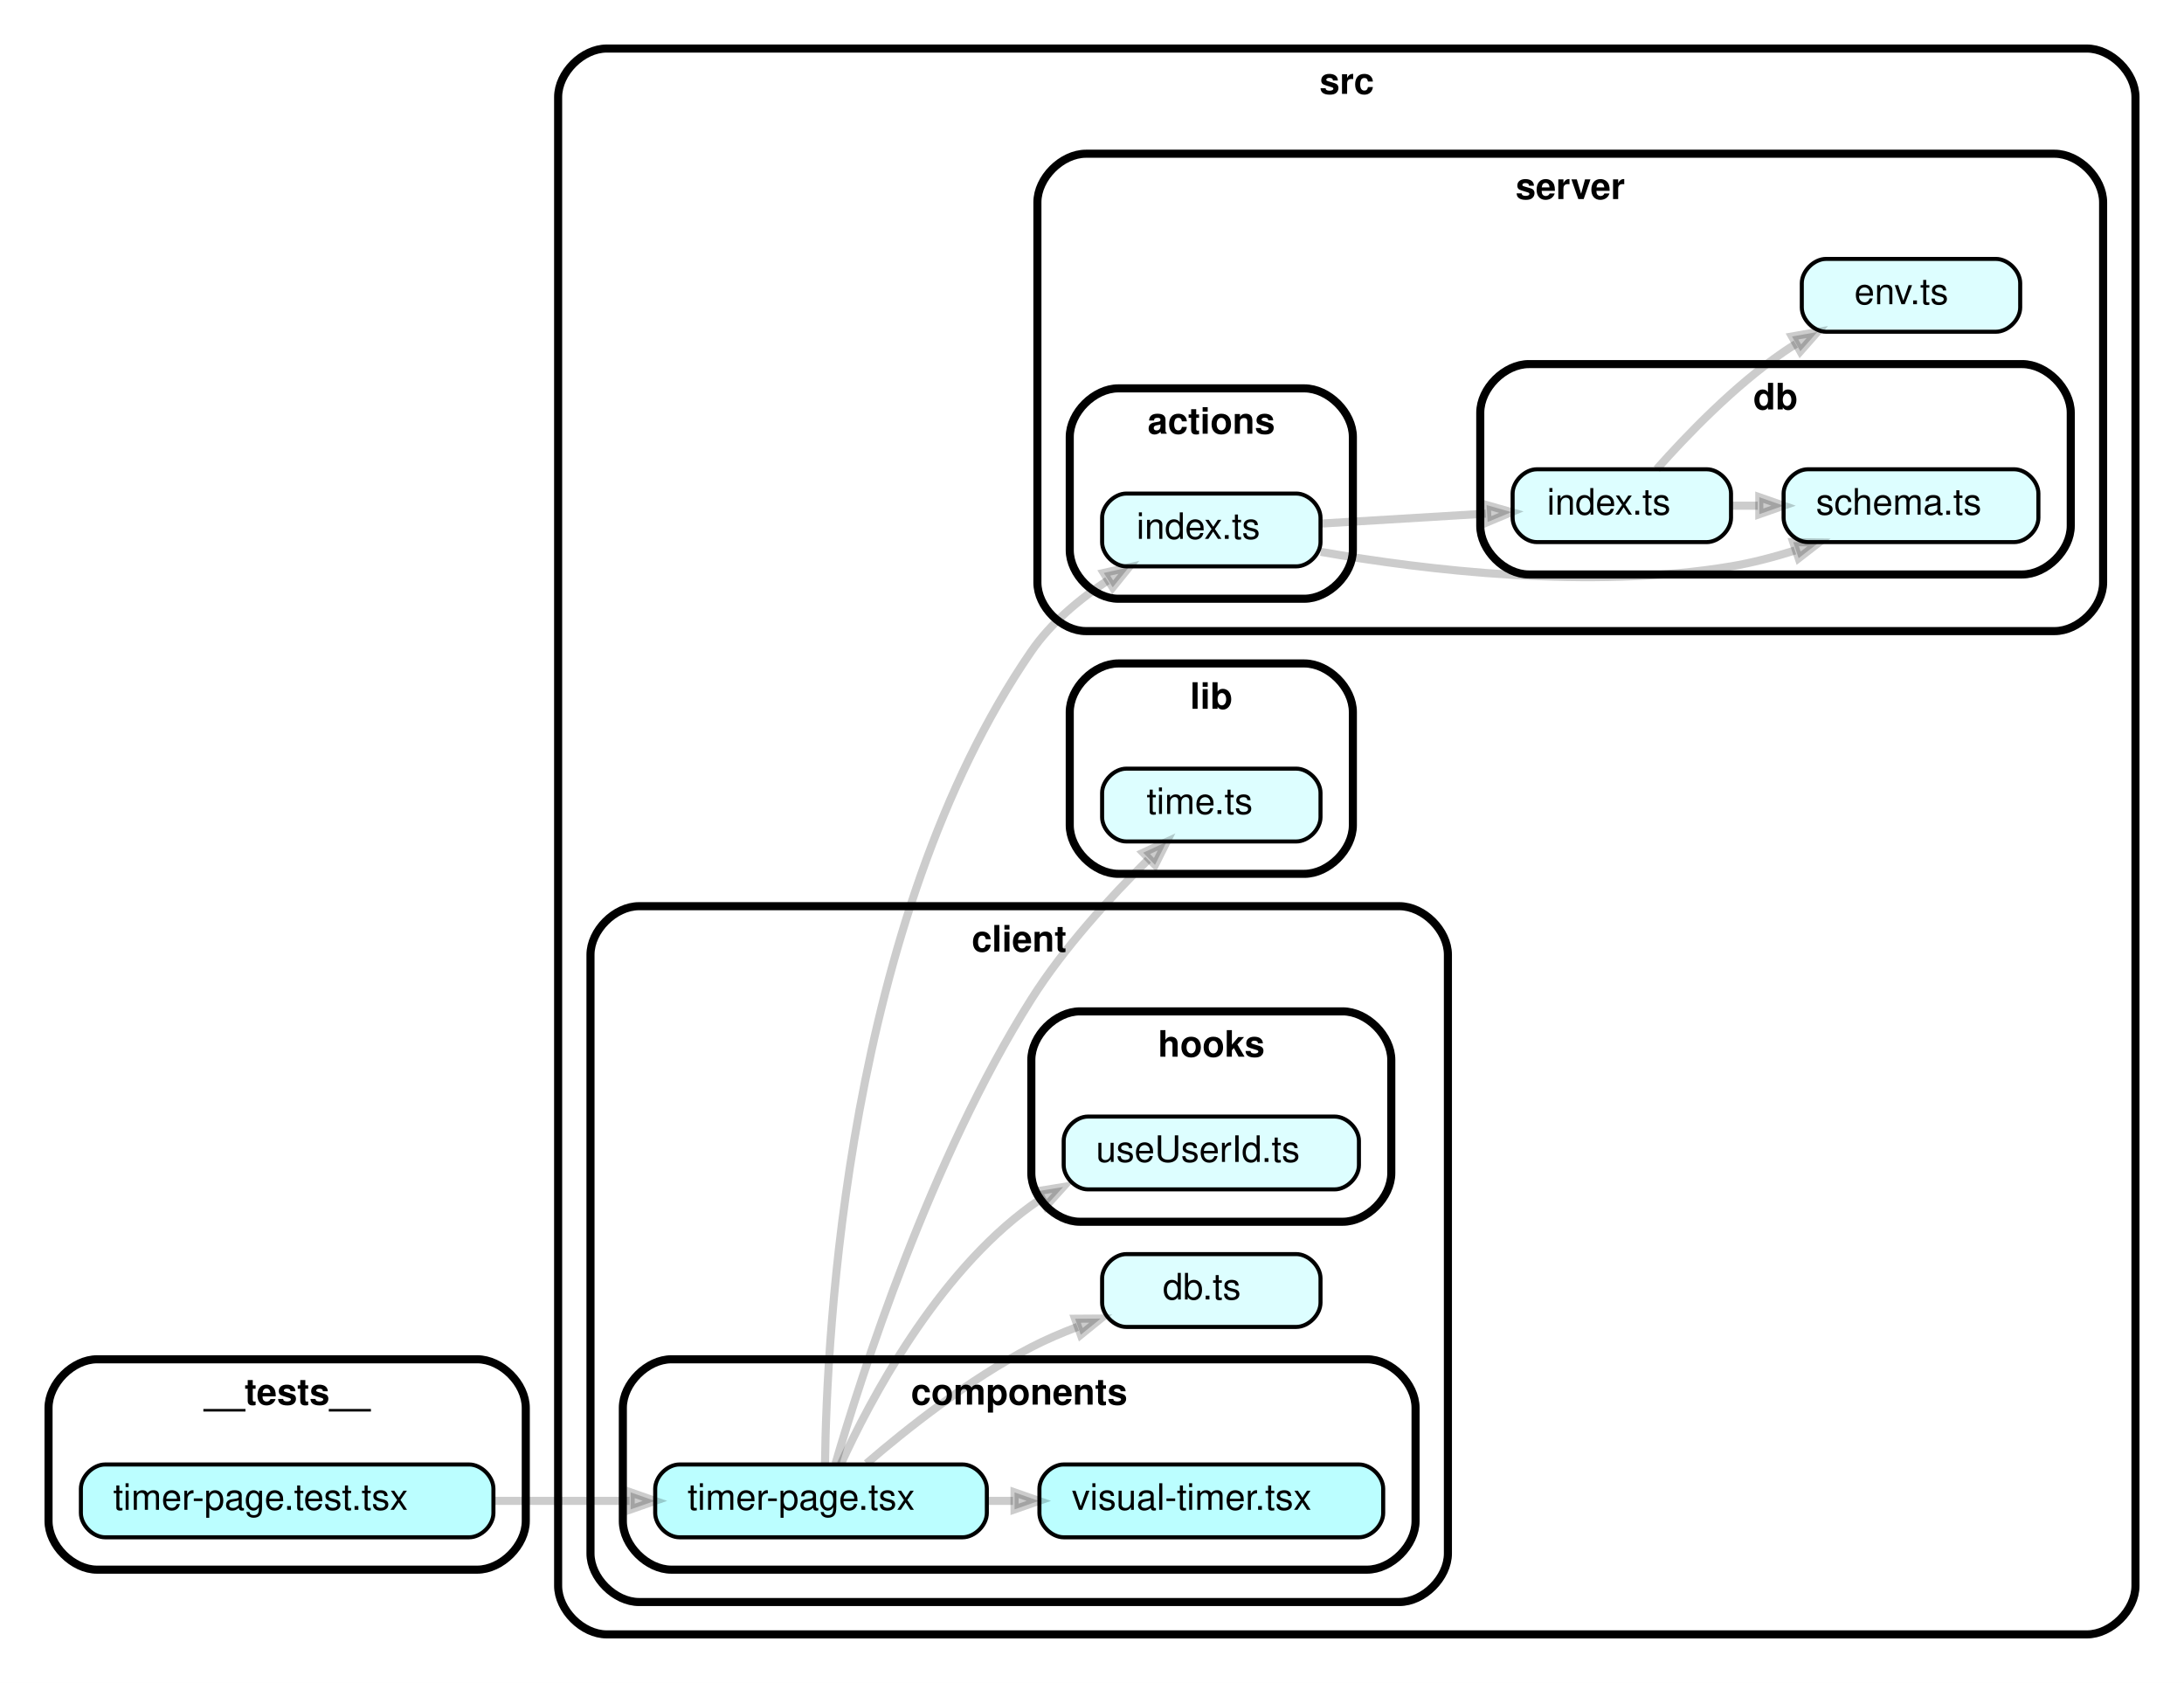
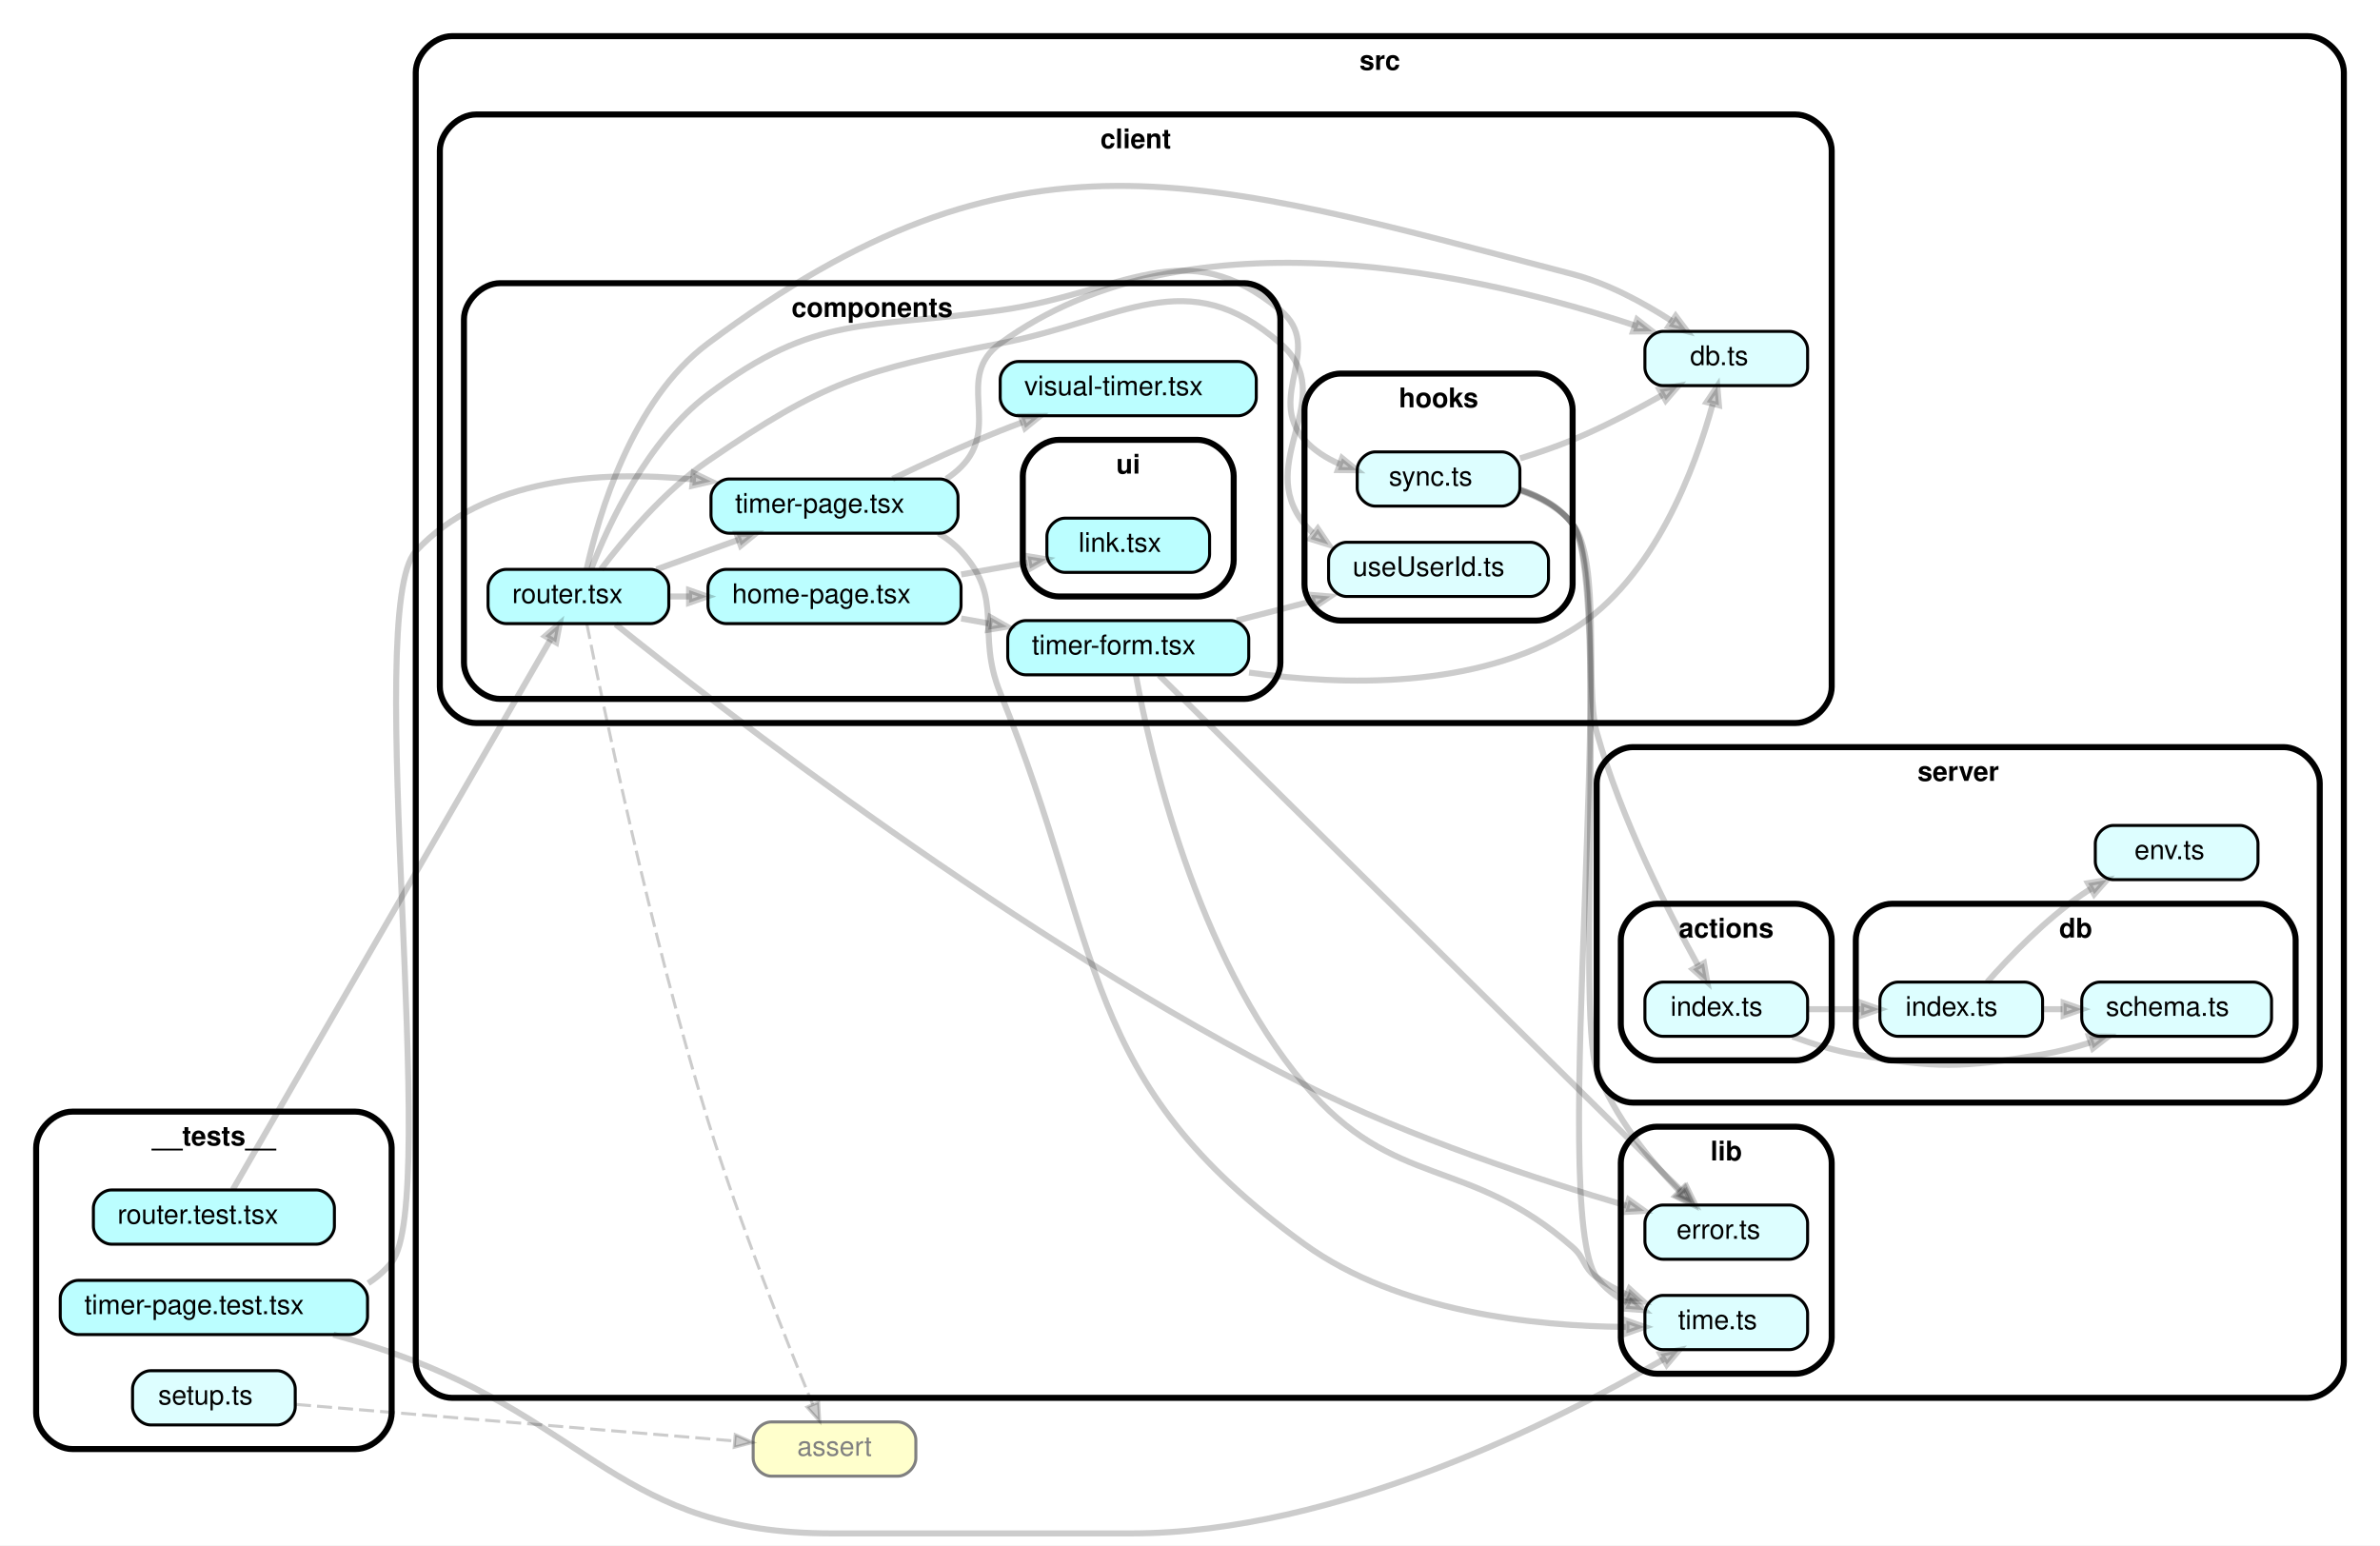
- <svg xmlns="http://www.w3.org/2000/svg" xmlns:xlink="http://www.w3.org/1999/xlink" width="540pt" height="416pt" viewBox="0.00 0.00 540.00 416.00">
-   <g id="graph0" class="graph" transform="scale(1 1) rotate(0) translate(4 412)">
-     <polygon fill="white" stroke="transparent" points="-4,4 -4,-412 536,-412 536,4 -4,4" />
+ <svg xmlns="http://www.w3.org/2000/svg" xmlns:xlink="http://www.w3.org/1999/xlink" width="790pt" height="513pt" viewBox="0.00 0.00 790.00 513.00">
+   <g id="graph0" class="graph" transform="scale(1 1) rotate(0) translate(4 509)">
+     <polygon fill="white" stroke="transparent" points="-4,4 -4,-509 786,-509 786,4 -4,4" />
    <g id="clust1" class="cluster">
-       <path fill="#ffffff" stroke="black" stroke-width="2" d="M20,-24C20,-24 114,-24 114,-24 120,-24 126,-30 126,-36 126,-36 126,-64 126,-64 126,-70 120,-76 114,-76 114,-76 20,-76 20,-76 14,-76 8,-70 8,-64 8,-64 8,-36 8,-36 8,-30 14,-24 20,-24" />
-       <text text-anchor="middle" x="67" y="-64.8" font-family="Helvetica,sans-Serif" font-weight="bold" font-size="9.00">__tests__</text>
+       <path fill="#ffffff" stroke="black" stroke-width="2" d="M20,-28C20,-28 114,-28 114,-28 120,-28 126,-34 126,-40 126,-40 126,-128 126,-128 126,-134 120,-140 114,-140 114,-140 20,-140 20,-140 14,-140 8,-134 8,-128 8,-128 8,-40 8,-40 8,-34 14,-28 20,-28" />
+       <text text-anchor="middle" x="67" y="-128.8" font-family="Helvetica,sans-Serif" font-weight="bold" font-size="9.00">__tests__</text>
    </g>
    <g id="clust2" class="cluster">
-       <path fill="#ffffff" stroke="black" stroke-width="2" d="M146,-8C146,-8 512,-8 512,-8 518,-8 524,-14 524,-20 524,-20 524,-388 524,-388 524,-394 518,-400 512,-400 512,-400 146,-400 146,-400 140,-400 134,-394 134,-388 134,-388 134,-20 134,-20 134,-14 140,-8 146,-8" />
-       <text text-anchor="middle" x="329" y="-388.8" font-family="Helvetica,sans-Serif" font-weight="bold" font-size="9.00">src</text>
+       <path fill="#ffffff" stroke="black" stroke-width="2" d="M146,-45C146,-45 762,-45 762,-45 768,-45 774,-51 774,-57 774,-57 774,-485 774,-485 774,-491 768,-497 762,-497 762,-497 146,-497 146,-497 140,-497 134,-491 134,-485 134,-485 134,-57 134,-57 134,-51 140,-45 146,-45" />
+       <text text-anchor="middle" x="454" y="-485.8" font-family="Helvetica,sans-Serif" font-weight="bold" font-size="9.00">src</text>
    </g>
    <g id="clust3" class="cluster">
-       <path fill="#ffffff" stroke="black" stroke-width="2" d="M154,-16C154,-16 342,-16 342,-16 348,-16 354,-22 354,-28 354,-28 354,-176 354,-176 354,-182 348,-188 342,-188 342,-188 154,-188 154,-188 148,-188 142,-182 142,-176 142,-176 142,-28 142,-28 142,-22 148,-16 154,-16" />
-       <text text-anchor="middle" x="248" y="-176.8" font-family="Helvetica,sans-Serif" font-weight="bold" font-size="9.00">client</text>
+       <path fill="#ffffff" stroke="black" stroke-width="2" d="M154,-269C154,-269 592,-269 592,-269 598,-269 604,-275 604,-281 604,-281 604,-459 604,-459 604,-465 598,-471 592,-471 592,-471 154,-471 154,-471 148,-471 142,-465 142,-459 142,-459 142,-281 142,-281 142,-275 148,-269 154,-269" />
+       <text text-anchor="middle" x="373" y="-459.8" font-family="Helvetica,sans-Serif" font-weight="bold" font-size="9.00">client</text>
    </g>
    <g id="clust4" class="cluster">
-       <path fill="#ffffff" stroke="black" stroke-width="2" d="M162,-24C162,-24 334,-24 334,-24 340,-24 346,-30 346,-36 346,-36 346,-64 346,-64 346,-70 340,-76 334,-76 334,-76 162,-76 162,-76 156,-76 150,-70 150,-64 150,-64 150,-36 150,-36 150,-30 156,-24 162,-24" />
-       <text text-anchor="middle" x="248" y="-64.8" font-family="Helvetica,sans-Serif" font-weight="bold" font-size="9.00">components</text>
+       <path fill="#ffffff" stroke="black" stroke-width="2" d="M162,-277C162,-277 409,-277 409,-277 415,-277 421,-283 421,-289 421,-289 421,-403 421,-403 421,-409 415,-415 409,-415 409,-415 162,-415 162,-415 156,-415 150,-409 150,-403 150,-403 150,-289 150,-289 150,-283 156,-277 162,-277" />
+       <text text-anchor="middle" x="285.5" y="-403.8" font-family="Helvetica,sans-Serif" font-weight="bold" font-size="9.00">components</text>
    </g>
    <g id="clust5" class="cluster">
-       <path fill="#ffffff" stroke="black" stroke-width="2" d="M263,-110C263,-110 328,-110 328,-110 334,-110 340,-116 340,-122 340,-122 340,-150 340,-150 340,-156 334,-162 328,-162 328,-162 263,-162 263,-162 257,-162 251,-156 251,-150 251,-150 251,-122 251,-122 251,-116 257,-110 263,-110" />
-       <text text-anchor="middle" x="295.5" y="-150.8" font-family="Helvetica,sans-Serif" font-weight="bold" font-size="9.00">hooks</text>
+       <path fill="#ffffff" stroke="black" stroke-width="2" d="M347.5,-311C347.5,-311 393.5,-311 393.5,-311 399.5,-311 405.5,-317 405.5,-323 405.5,-323 405.5,-351 405.5,-351 405.5,-357 399.5,-363 393.5,-363 393.5,-363 347.5,-363 347.5,-363 341.5,-363 335.5,-357 335.5,-351 335.5,-351 335.5,-323 335.5,-323 335.5,-317 341.5,-311 347.5,-311" />
+       <text text-anchor="middle" x="370.5" y="-351.8" font-family="Helvetica,sans-Serif" font-weight="bold" font-size="9.00">ui</text>
    </g>
    <g id="clust6" class="cluster">
-       <path fill="#ffffff" stroke="black" stroke-width="2" d="M272.5,-196C272.5,-196 318.5,-196 318.5,-196 324.5,-196 330.5,-202 330.5,-208 330.5,-208 330.5,-236 330.5,-236 330.5,-242 324.5,-248 318.5,-248 318.5,-248 272.5,-248 272.5,-248 266.5,-248 260.5,-242 260.5,-236 260.5,-236 260.5,-208 260.5,-208 260.5,-202 266.5,-196 272.5,-196" />
-       <text text-anchor="middle" x="295.5" y="-236.8" font-family="Helvetica,sans-Serif" font-weight="bold" font-size="9.00">lib</text>
+       <path fill="#ffffff" stroke="black" stroke-width="2" d="M441,-303C441,-303 506,-303 506,-303 512,-303 518,-309 518,-315 518,-315 518,-373 518,-373 518,-379 512,-385 506,-385 506,-385 441,-385 441,-385 435,-385 429,-379 429,-373 429,-373 429,-315 429,-315 429,-309 435,-303 441,-303" />
+       <text text-anchor="middle" x="473.5" y="-373.8" font-family="Helvetica,sans-Serif" font-weight="bold" font-size="9.00">hooks</text>
    </g>
    <g id="clust7" class="cluster">
-       <path fill="#ffffff" stroke="black" stroke-width="2" d="M264.5,-256C264.5,-256 504,-256 504,-256 510,-256 516,-262 516,-268 516,-268 516,-362 516,-362 516,-368 510,-374 504,-374 504,-374 264.5,-374 264.5,-374 258.5,-374 252.5,-368 252.5,-362 252.5,-362 252.5,-268 252.5,-268 252.5,-262 258.5,-256 264.5,-256" />
-       <text text-anchor="middle" x="384.25" y="-362.8" font-family="Helvetica,sans-Serif" font-weight="bold" font-size="9.00">server</text>
+       <path fill="#ffffff" stroke="black" stroke-width="2" d="M546,-53C546,-53 592,-53 592,-53 598,-53 604,-59 604,-65 604,-65 604,-123 604,-123 604,-129 598,-135 592,-135 592,-135 546,-135 546,-135 540,-135 534,-129 534,-123 534,-123 534,-65 534,-65 534,-59 540,-53 546,-53" />
+       <text text-anchor="middle" x="569" y="-123.8" font-family="Helvetica,sans-Serif" font-weight="bold" font-size="9.00">lib</text>
    </g>
    <g id="clust8" class="cluster">
-       <path fill="#ffffff" stroke="black" stroke-width="2" d="M272.5,-264C272.5,-264 318.5,-264 318.5,-264 324.5,-264 330.5,-270 330.5,-276 330.5,-276 330.5,-304 330.5,-304 330.5,-310 324.5,-316 318.5,-316 318.5,-316 272.5,-316 272.5,-316 266.5,-316 260.5,-310 260.5,-304 260.5,-304 260.5,-276 260.5,-276 260.5,-270 266.5,-264 272.5,-264" />
-       <text text-anchor="middle" x="295.5" y="-304.8" font-family="Helvetica,sans-Serif" font-weight="bold" font-size="9.00">actions</text>
+       <path fill="#ffffff" stroke="black" stroke-width="2" d="M538,-143C538,-143 754,-143 754,-143 760,-143 766,-149 766,-155 766,-155 766,-249 766,-249 766,-255 760,-261 754,-261 754,-261 538,-261 538,-261 532,-261 526,-255 526,-249 526,-249 526,-155 526,-155 526,-149 532,-143 538,-143" />
+       <text text-anchor="middle" x="646" y="-249.8" font-family="Helvetica,sans-Serif" font-weight="bold" font-size="9.00">server</text>
    </g>
    <g id="clust9" class="cluster">
-       <path fill="#ffffff" stroke="black" stroke-width="2" d="M374,-270C374,-270 496,-270 496,-270 502,-270 508,-276 508,-282 508,-282 508,-310 508,-310 508,-316 502,-322 496,-322 496,-322 374,-322 374,-322 368,-322 362,-316 362,-310 362,-310 362,-282 362,-282 362,-276 368,-270 374,-270" />
-       <text text-anchor="middle" x="435" y="-310.8" font-family="Helvetica,sans-Serif" font-weight="bold" font-size="9.00">db</text>
+       <path fill="#ffffff" stroke="black" stroke-width="2" d="M546,-157C546,-157 592,-157 592,-157 598,-157 604,-163 604,-169 604,-169 604,-197 604,-197 604,-203 598,-209 592,-209 592,-209 546,-209 546,-209 540,-209 534,-203 534,-197 534,-197 534,-169 534,-169 534,-163 540,-157 546,-157" />
+       <text text-anchor="middle" x="569" y="-197.8" font-family="Helvetica,sans-Serif" font-weight="bold" font-size="9.00">actions</text>
+     </g>
+     <g id="clust10" class="cluster">
+       <path fill="#ffffff" stroke="black" stroke-width="2" d="M624,-157C624,-157 746,-157 746,-157 752,-157 758,-163 758,-169 758,-169 758,-197 758,-197 758,-203 752,-209 746,-209 746,-209 624,-209 624,-209 618,-209 612,-203 612,-197 612,-197 612,-169 612,-169 612,-163 618,-157 624,-157" />
+       <text text-anchor="middle" x="685" y="-197.8" font-family="Helvetica,sans-Serif" font-weight="bold" font-size="9.00">db</text>
    </g>
    <g id="node1" class="node">
      <g id="a_node1">
-         <a xlink:href="__tests__/timer-page.test.tsx" xlink:title="timer-page.test.tsx">
-           <path fill="#bbfeff" stroke="black" d="M112,-50C112,-50 22,-50 22,-50 19,-50 16,-47 16,-44 16,-44 16,-38 16,-38 16,-35 19,-32 22,-32 22,-32 112,-32 112,-32 115,-32 118,-35 118,-38 118,-38 118,-44 118,-44 118,-47 115,-50 112,-50" />
-           <text text-anchor="start" x="24" y="-38.8" font-family="Helvetica,sans-Serif" font-size="9.00">timer-page.test.tsx</text>
+         <a xlink:href="__tests__/router.test.tsx" xlink:title="router.test.tsx">
+           <path fill="#bbfeff" stroke="black" d="M101,-114C101,-114 33,-114 33,-114 30,-114 27,-111 27,-108 27,-108 27,-102 27,-102 27,-99 30,-96 33,-96 33,-96 101,-96 101,-96 104,-96 107,-99 107,-102 107,-102 107,-108 107,-108 107,-111 104,-114 101,-114" />
+           <text text-anchor="start" x="35" y="-102.8" font-family="Helvetica,sans-Serif" font-size="9.00">router.test.tsx</text>
        </a>
      </g>
    </g>
    <g id="node2" class="node">
      <g id="a_node2">
+         <a xlink:href="src/client/components/router.tsx" xlink:title="router.tsx">
+           <path fill="#bbfeff" stroke="black" d="M212,-320C212,-320 164,-320 164,-320 161,-320 158,-317 158,-314 158,-314 158,-308 158,-308 158,-305 161,-302 164,-302 164,-302 212,-302 212,-302 215,-302 218,-305 218,-308 218,-308 218,-314 218,-314 218,-317 215,-320 212,-320" />
+           <text text-anchor="start" x="166" y="-308.8" font-family="Helvetica,sans-Serif" font-size="9.00">router.tsx</text>
+         </a>
+       </g>
+     </g>
+     <g id="edge1" class="edge">
+       <path fill="none" stroke="#000000" stroke-width="2" stroke-opacity="0.2" d="M73.27,-114.12C92.04,-146.62 155.81,-257.01 178.72,-296.67" />
+       <polygon fill="#000000" fill-opacity="0.2" stroke="#000000" stroke-width="2" stroke-opacity="0.2" points="176.97,-297.84 181.79,-301.99 180.61,-295.74 176.97,-297.84" />
+     </g>
+     <g id="node4" class="node">
+       <g id="a_node4">
+         <a xlink:href="https://nodejs.org/api/assert.html" xlink:title="assert">
+           <path fill="#ffffcc" stroke="grey" d="M294,-37C294,-37 252,-37 252,-37 249,-37 246,-34 246,-31 246,-31 246,-25 246,-25 246,-22 249,-19 252,-19 252,-19 294,-19 294,-19 297,-19 300,-22 300,-25 300,-25 300,-31 300,-31 300,-34 297,-37 294,-37" />
+           <text text-anchor="middle" x="273" y="-25.8" font-family="Helvetica,sans-Serif" font-size="9.00" fill="grey">assert</text>
+         </a>
+       </g>
+     </g>
+     <g id="edge13" class="edge">
+       <path fill="none" stroke="#000000" stroke-dasharray="5,2" stroke-opacity="0.2" d="M190.8,-301.84C196,-275.77 211.91,-199.08 231,-137 241.55,-102.7 257.18,-63.57 265.77,-42.79" />
+       <polygon fill="#000000" fill-opacity="0.2" stroke="#000000" stroke-opacity="0.2" points="267.73,-43.54 268.1,-37.2 263.86,-41.93 267.73,-43.54" />
+     </g>
+     <g id="node6" class="node">
+       <g id="a_node6">
        <a xlink:href="src/client/components/timer-page.tsx" xlink:title="timer-page.tsx">
-           <path fill="#bbfeff" stroke="black" d="M234,-50C234,-50 164,-50 164,-50 161,-50 158,-47 158,-44 158,-44 158,-38 158,-38 158,-35 161,-32 164,-32 164,-32 234,-32 234,-32 237,-32 240,-35 240,-38 240,-38 240,-44 240,-44 240,-47 237,-50 234,-50" />
-           <text text-anchor="start" x="166" y="-38.8" font-family="Helvetica,sans-Serif" font-size="9.00">timer-page.tsx</text>
-         </a>
-       </g>
-     </g>
-     <g id="edge1" class="edge">
-       <path fill="none" stroke="#000000" stroke-width="2" stroke-opacity="0.2" d="M118.26,-41C129.25,-41 140.83,-41 151.66,-41" />
-       <polygon fill="#000000" fill-opacity="0.2" stroke="#000000" stroke-width="2" stroke-opacity="0.2" points="151.94,-43.1 157.94,-41 151.94,-38.9 151.94,-43.1" />
+           <path fill="#bbfeff" stroke="black" d="M308,-350C308,-350 238,-350 238,-350 235,-350 232,-347 232,-344 232,-344 232,-338 232,-338 232,-335 235,-332 238,-332 238,-332 308,-332 308,-332 311,-332 314,-335 314,-338 314,-338 314,-344 314,-344 314,-347 311,-350 308,-350" />
+           <text text-anchor="start" x="240" y="-338.8" font-family="Helvetica,sans-Serif" font-size="9.00">timer-page.tsx</text>
+         </a>
+       </g>
+     </g>
+     <g id="edge10" class="edge">
+       <path fill="none" stroke="#000000" stroke-width="2" stroke-opacity="0.2" d="M213.9,-320C222.44,-323.09 232.1,-326.58 241.06,-329.82" />
+       <polygon fill="#000000" fill-opacity="0.2" stroke="#000000" stroke-width="2" stroke-opacity="0.2" points="240.47,-331.84 246.83,-331.9 241.9,-327.89 240.47,-331.84" />
+     </g>
+     <g id="node8" class="node">
+       <g id="a_node8">
+         <a xlink:href="src/client/components/home-page.tsx" xlink:title="home-page.tsx">
+           <path fill="#bbfeff" stroke="black" d="M309,-320C309,-320 237,-320 237,-320 234,-320 231,-317 231,-314 231,-314 231,-308 231,-308 231,-305 234,-302 237,-302 237,-302 309,-302 309,-302 312,-302 315,-305 315,-308 315,-308 315,-314 315,-314 315,-317 312,-320 309,-320" />
+           <text text-anchor="start" x="239" y="-308.8" font-family="Helvetica,sans-Serif" font-size="9.00">home-page.tsx</text>
+         </a>
+       </g>
+     </g>
+     <g id="edge9" class="edge">
+       <path fill="none" stroke="#000000" stroke-width="2" stroke-opacity="0.2" d="M218.03,-311C220.21,-311 222.45,-311 224.71,-311" />
+       <polygon fill="#000000" fill-opacity="0.2" stroke="#000000" stroke-width="2" stroke-opacity="0.2" points="224.73,-313.1 230.73,-311 224.73,-308.9 224.73,-313.1" />
+     </g>
+     <g id="node11" class="node">
+       <g id="a_node11">
+         <a xlink:href="src/client/hooks/sync.ts" xlink:title="sync.ts">
+           <path fill="#ddfeff" stroke="black" d="M494.5,-359C494.5,-359 452.5,-359 452.5,-359 449.5,-359 446.5,-356 446.5,-353 446.5,-353 446.5,-347 446.5,-347 446.5,-344 449.5,-341 452.5,-341 452.5,-341 494.5,-341 494.5,-341 497.5,-341 500.5,-344 500.5,-347 500.5,-347 500.5,-353 500.5,-353 500.5,-356 497.5,-359 494.5,-359" />
+           <text text-anchor="start" x="457" y="-347.8" font-family="Helvetica,sans-Serif" font-size="9.00">sync.ts</text>
+         </a>
+       </g>
+     </g>
+     <g id="edge7" class="edge">
+       <path fill="none" stroke="#000000" stroke-width="2" stroke-opacity="0.2" d="M192.31,-320.31C197.96,-334.83 210.83,-362.79 231,-378 266.83,-405.01 283.57,-399.72 328,-406 368.93,-411.79 389.21,-432.42 421,-406 435.95,-393.58 416.01,-377.46 429,-363 432.19,-359.46 436.29,-356.86 440.71,-354.96" />
+       <polygon fill="#000000" fill-opacity="0.2" stroke="#000000" stroke-width="2" stroke-opacity="0.2" points="441.48,-356.92 446.42,-352.91 440.07,-352.96 441.48,-356.92" />
+     </g>
+     <g id="node12" class="node">
+       <g id="a_node12">
+         <a xlink:href="src/client/hooks/useUserId.ts" xlink:title="useUserId.ts">
+           <path fill="#ddfeff" stroke="black" d="M504,-329C504,-329 443,-329 443,-329 440,-329 437,-326 437,-323 437,-323 437,-317 437,-317 437,-314 440,-311 443,-311 443,-311 504,-311 504,-311 507,-311 510,-314 510,-317 510,-317 510,-323 510,-323 510,-326 507,-329 504,-329" />
+           <text text-anchor="start" x="445" y="-317.8" font-family="Helvetica,sans-Serif" font-size="9.00">useUserId.ts</text>
+         </a>
+       </g>
+     </g>
+     <g id="edge8" class="edge">
+       <path fill="none" stroke="#000000" stroke-width="2" stroke-opacity="0.2" d="M195.5,-320.05C203.05,-330.02 216.37,-345.97 231,-356 269.32,-382.28 282.38,-386.17 328,-395 368.58,-402.85 389.9,-422.23 421,-395 441.24,-377.28 411.97,-355.82 429,-335 429.83,-333.98 430.74,-333.03 431.71,-332.14" />
+       <polygon fill="#000000" fill-opacity="0.2" stroke="#000000" stroke-width="2" stroke-opacity="0.2" points="433.42,-333.49 436.99,-328.23 430.92,-330.11 433.42,-333.49" />
+     </g>
+     <g id="node13" class="node">
+       <g id="a_node13">
+         <a xlink:href="src/client/db.ts" xlink:title="db.ts">
+           <path fill="#ddfeff" stroke="black" d="M590,-399C590,-399 548,-399 548,-399 545,-399 542,-396 542,-393 542,-393 542,-387 542,-387 542,-384 545,-381 548,-381 548,-381 590,-381 590,-381 593,-381 596,-384 596,-387 596,-387 596,-393 596,-393 596,-396 593,-399 590,-399" />
+           <text text-anchor="start" x="557" y="-387.8" font-family="Helvetica,sans-Serif" font-size="9.00">db.ts</text>
+         </a>
+       </g>
+     </g>
+     <g id="edge11" class="edge">
+       <path fill="none" stroke="#000000" stroke-width="2" stroke-opacity="0.2" d="M190.73,-320.07C194.59,-337.61 205.63,-376.1 231,-395 333.62,-471.45 394.18,-450.31 518,-418 529.75,-414.93 541.66,-408.43 550.91,-402.46" />
+       <polygon fill="#000000" fill-opacity="0.2" stroke="#000000" stroke-width="2" stroke-opacity="0.2" points="552.2,-404.12 556.02,-399.03 549.87,-400.63 552.2,-404.12" />
+     </g>
+     <g id="node14" class="node">
+       <g id="a_node14">
+         <a xlink:href="src/lib/error.ts" xlink:title="error.ts">
+           <path fill="#ddfeff" stroke="black" d="M590,-109C590,-109 548,-109 548,-109 545,-109 542,-106 542,-103 542,-103 542,-97 542,-97 542,-94 545,-91 548,-91 548,-91 590,-91 590,-91 593,-91 596,-94 596,-97 596,-97 596,-103 596,-103 596,-106 593,-109 590,-109" />
+           <text text-anchor="start" x="552.5" y="-97.8" font-family="Helvetica,sans-Serif" font-size="9.00">error.ts</text>
+         </a>
+       </g>
+     </g>
+     <g id="edge12" class="edge">
+       <path fill="none" stroke="#000000" stroke-width="2" stroke-opacity="0.2" d="M200.33,-301.79C233.61,-275.07 334.7,-196.46 429,-149 464.1,-131.33 507.11,-117.23 535.91,-108.77" />
+       <polygon fill="#000000" fill-opacity="0.2" stroke="#000000" stroke-width="2" stroke-opacity="0.2" points="536.65,-110.74 541.83,-107.05 535.48,-106.71 536.65,-110.74" />
    </g>
    <g id="node3" class="node">
      <g id="a_node3">
-         <a xlink:href="src/client/components/visual-timer.tsx" xlink:title="visual-timer.tsx">
-           <path fill="#bbfeff" stroke="black" d="M332,-50C332,-50 259,-50 259,-50 256,-50 253,-47 253,-44 253,-44 253,-38 253,-38 253,-35 256,-32 259,-32 259,-32 332,-32 332,-32 335,-32 338,-35 338,-38 338,-38 338,-44 338,-44 338,-47 335,-50 332,-50" />
-           <text text-anchor="start" x="261" y="-38.8" font-family="Helvetica,sans-Serif" font-size="9.00">visual-timer.tsx</text>
+         <a xlink:href="__tests__/setup.ts" xlink:title="setup.ts">
+           <path fill="#ddfeff" stroke="black" d="M88,-54C88,-54 46,-54 46,-54 43,-54 40,-51 40,-48 40,-48 40,-42 40,-42 40,-39 43,-36 46,-36 46,-36 88,-36 88,-36 91,-36 94,-39 94,-42 94,-42 94,-48 94,-48 94,-51 91,-54 88,-54" />
+           <text text-anchor="start" x="48.5" y="-42.8" font-family="Helvetica,sans-Serif" font-size="9.00">setup.ts</text>
        </a>
      </g>
    </g>
    <g id="edge2" class="edge">
-       <path fill="none" stroke="#000000" stroke-width="2" stroke-opacity="0.2" d="M240.08,-41C242.19,-41 244.32,-41 246.46,-41" />
-       <polygon fill="#000000" fill-opacity="0.2" stroke="#000000" stroke-width="2" stroke-opacity="0.2" points="246.85,-43.1 252.85,-41 246.85,-38.9 246.85,-43.1" />
-     </g>
-     <g id="node4" class="node">
-       <g id="a_node4">
-         <a xlink:href="src/client/db.ts" xlink:title="db.ts">
-           <path fill="#ddfeff" stroke="black" d="M316.5,-102C316.5,-102 274.5,-102 274.5,-102 271.5,-102 268.5,-99 268.5,-96 268.5,-96 268.5,-90 268.5,-90 268.5,-87 271.5,-84 274.5,-84 274.5,-84 316.5,-84 316.5,-84 319.5,-84 322.5,-87 322.5,-90 322.5,-90 322.5,-96 322.5,-96 322.5,-99 319.5,-102 316.5,-102" />
-           <text text-anchor="start" x="283.5" y="-90.8" font-family="Helvetica,sans-Serif" font-size="9.00">db.ts</text>
-         </a>
-       </g>
-     </g>
-     <g id="edge3" class="edge">
-       <path fill="none" stroke="#000000" stroke-width="2" stroke-opacity="0.2" d="M210.26,-50.25C220.1,-58.72 235.69,-71.11 251,-79 254.6,-80.86 258.5,-82.53 262.42,-84.02" />
-       <polygon fill="#000000" fill-opacity="0.2" stroke="#000000" stroke-width="2" stroke-opacity="0.2" points="261.82,-86.03 268.17,-86.07 263.23,-82.07 261.82,-86.03" />
+       <path fill="none" stroke="#000000" stroke-dasharray="5,2" stroke-opacity="0.2" d="M94.25,-42.81C131.43,-39.71 199.38,-34.05 239.63,-30.7" />
+       <polygon fill="#000000" fill-opacity="0.2" stroke="#000000" stroke-opacity="0.2" points="240.04,-32.77 245.85,-30.18 239.7,-28.58 240.04,-32.77" />
    </g>
    <g id="node5" class="node">
      <g id="a_node5">
-         <a xlink:href="src/client/hooks/useUserId.ts" xlink:title="useUserId.ts">
-           <path fill="#ddfeff" stroke="black" d="M326,-136C326,-136 265,-136 265,-136 262,-136 259,-133 259,-130 259,-130 259,-124 259,-124 259,-121 262,-118 265,-118 265,-118 326,-118 326,-118 329,-118 332,-121 332,-124 332,-124 332,-130 332,-130 332,-133 329,-136 326,-136" />
-           <text text-anchor="start" x="267" y="-124.8" font-family="Helvetica,sans-Serif" font-size="9.00">useUserId.ts</text>
-         </a>
-       </g>
-     </g>
-     <g id="edge4" class="edge">
-       <path fill="none" stroke="#000000" stroke-width="2" stroke-opacity="0.2" d="M203.9,-50.11C210.98,-65.59 227.44,-96.98 251,-114 251.76,-114.55 252.54,-115.07 253.34,-115.58" />
-       <polygon fill="#000000" fill-opacity="0.2" stroke="#000000" stroke-width="2" stroke-opacity="0.2" points="252.6,-117.56 258.87,-118.59 254.61,-113.88 252.6,-117.56" />
-     </g>
-     <g id="node6" class="node">
-       <g id="a_node6">
-         <a xlink:href="src/lib/time.ts" xlink:title="time.ts">
-           <path fill="#ddfeff" stroke="black" d="M316.5,-222C316.5,-222 274.5,-222 274.5,-222 271.5,-222 268.5,-219 268.5,-216 268.5,-216 268.5,-210 268.5,-210 268.5,-207 271.5,-204 274.5,-204 274.5,-204 316.5,-204 316.5,-204 319.5,-204 322.5,-207 322.5,-210 322.5,-210 322.5,-216 322.5,-216 322.5,-219 319.5,-222 316.5,-222" />
-           <text text-anchor="start" x="279.5" y="-210.8" font-family="Helvetica,sans-Serif" font-size="9.00">time.ts</text>
-         </a>
-       </g>
-     </g>
-     <g id="edge5" class="edge">
-       <path fill="none" stroke="#000000" stroke-width="2" stroke-opacity="0.2" d="M202.59,-50.23C208.83,-71.56 226.02,-125.44 251,-165 259.08,-177.79 270.68,-190.4 279.87,-199.48" />
-       <polygon fill="#000000" fill-opacity="0.2" stroke="#000000" stroke-width="2" stroke-opacity="0.2" points="278.66,-201.22 284.43,-203.89 281.58,-198.21 278.66,-201.22" />
+         <a xlink:href="__tests__/timer-page.test.tsx" xlink:title="timer-page.test.tsx">
+           <path fill="#bbfeff" stroke="black" d="M112,-84C112,-84 22,-84 22,-84 19,-84 16,-81 16,-78 16,-78 16,-72 16,-72 16,-69 19,-66 22,-66 22,-66 112,-66 112,-66 115,-66 118,-69 118,-72 118,-72 118,-78 118,-78 118,-81 115,-84 112,-84" />
+           <text text-anchor="start" x="24" y="-72.8" font-family="Helvetica,sans-Serif" font-size="9.00">timer-page.test.tsx</text>
+         </a>
+       </g>
+     </g>
+     <g id="edge3" class="edge">
+       <path fill="none" stroke="#000000" stroke-width="2" stroke-opacity="0.2" d="M118.21,-83.05C121.14,-84.95 123.79,-87.24 126,-90 142.41,-110.47 116.15,-306.77 134,-326 156.75,-350.51 195.38,-352.86 225.99,-349.87" />
+       <polygon fill="#000000" fill-opacity="0.2" stroke="#000000" stroke-width="2" stroke-opacity="0.2" points="226.26,-351.95 232,-349.2 225.8,-347.77 226.26,-351.95" />
    </g>
    <g id="node7" class="node">
      <g id="a_node7">
-         <a xlink:href="src/server/actions/index.ts" xlink:title="index.ts">
-           <path fill="#ddfeff" stroke="black" d="M316.5,-290C316.5,-290 274.5,-290 274.5,-290 271.5,-290 268.5,-287 268.5,-284 268.5,-284 268.5,-278 268.5,-278 268.5,-275 271.5,-272 274.5,-272 274.5,-272 316.5,-272 316.5,-272 319.5,-272 322.5,-275 322.5,-278 322.5,-278 322.5,-284 322.5,-284 322.5,-287 319.5,-290 316.5,-290" />
-           <text text-anchor="start" x="277" y="-278.8" font-family="Helvetica,sans-Serif" font-size="9.00">index.ts</text>
-         </a>
-       </g>
-     </g>
-     <g id="edge6" class="edge">
-       <path fill="none" stroke="#000000" stroke-width="2" stroke-opacity="0.2" d="M199.99,-50.32C200.38,-81.59 205.28,-184.55 251,-251 255.81,-257.99 262.81,-263.84 269.81,-268.47" />
-       <polygon fill="#000000" fill-opacity="0.2" stroke="#000000" stroke-width="2" stroke-opacity="0.2" points="268.91,-270.38 275.11,-271.76 271.12,-266.81 268.91,-270.38" />
-     </g>
-     <g id="node8" class="node">
-       <g id="a_node8">
-         <a xlink:href="src/server/db/schema.ts" xlink:title="schema.ts">
-           <path fill="#ddfeff" stroke="black" d="M494,-296C494,-296 443,-296 443,-296 440,-296 437,-293 437,-290 437,-290 437,-284 437,-284 437,-281 440,-278 443,-278 443,-278 494,-278 494,-278 497,-278 500,-281 500,-284 500,-284 500,-290 500,-290 500,-293 497,-296 494,-296" />
-           <text text-anchor="start" x="445" y="-284.8" font-family="Helvetica,sans-Serif" font-size="9.00">schema.ts</text>
-         </a>
-       </g>
-     </g>
-     <g id="edge7" class="edge">
-       <path fill="none" stroke="#000000" stroke-width="2" stroke-opacity="0.2" d="M322.56,-275.59C348.45,-271.05 389.2,-266.17 424,-272 429.21,-272.87 434.63,-274.3 439.81,-275.93" />
-       <polygon fill="#000000" fill-opacity="0.2" stroke="#000000" stroke-width="2" stroke-opacity="0.2" points="439.38,-278 445.74,-277.91 440.72,-274.02 439.38,-278" />
+         <a xlink:href="src/lib/time.ts" xlink:title="time.ts">
+           <path fill="#ddfeff" stroke="black" d="M590,-79C590,-79 548,-79 548,-79 545,-79 542,-76 542,-73 542,-73 542,-67 542,-67 542,-64 545,-61 548,-61 548,-61 590,-61 590,-61 593,-61 596,-64 596,-67 596,-67 596,-73 596,-73 596,-76 593,-79 590,-79" />
+           <text text-anchor="start" x="553" y="-67.8" font-family="Helvetica,sans-Serif" font-size="9.00">time.ts</text>
+         </a>
+       </g>
+     </g>
+     <g id="edge4" class="edge">
+       <path fill="none" stroke="#000000" stroke-width="2" stroke-opacity="0.2" d="M106.65,-65.97C113.16,-64.18 119.82,-62.17 126,-60 192.21,-36.8 201.85,0 272,0 272,0 272,0 371.5,0 439.56,0 513.6,-37.73 548.15,-57.79" />
+       <polygon fill="#000000" fill-opacity="0.2" stroke="#000000" stroke-width="2" stroke-opacity="0.2" points="547.12,-59.62 553.35,-60.85 549.25,-56 547.12,-59.62" />
+     </g>
+     <g id="edge20" class="edge">
+       <path fill="none" stroke="#000000" stroke-width="2" stroke-opacity="0.2" d="M307.53,-331.98C310.29,-330.32 312.84,-328.34 315,-326 329.69,-310.07 319.82,-299.07 328,-279 363.07,-192.97 353.7,-150.41 429,-96 460.21,-73.45 505.35,-68.77 535.64,-68.53" />
+       <polygon fill="#000000" fill-opacity="0.2" stroke="#000000" stroke-width="2" stroke-opacity="0.2" points="535.86,-70.63 541.87,-68.54 535.87,-66.43 535.86,-70.63" />
+     </g>
+     <g id="edge19" class="edge">
+       <path fill="none" stroke="#000000" stroke-width="2" stroke-opacity="0.2" d="M310.12,-350.05C311.88,-351.21 313.52,-352.52 315,-354 328.52,-367.52 312.57,-383.71 328,-395 390.85,-441.01 489.86,-417.17 538.72,-400.95" />
+       <polygon fill="#000000" fill-opacity="0.2" stroke="#000000" stroke-width="2" stroke-opacity="0.2" points="539.42,-402.93 544.43,-399.02 538.07,-398.96 539.42,-402.93" />
+     </g>
+     <g id="node15" class="node">
+       <g id="a_node15">
+         <a xlink:href="src/client/components/visual-timer.tsx" xlink:title="visual-timer.tsx">
+           <path fill="#bbfeff" stroke="black" d="M407,-389C407,-389 334,-389 334,-389 331,-389 328,-386 328,-383 328,-383 328,-377 328,-377 328,-374 331,-371 334,-371 334,-371 407,-371 407,-371 410,-371 413,-374 413,-377 413,-377 413,-383 413,-383 413,-386 410,-389 407,-389" />
+           <text text-anchor="start" x="336" y="-377.8" font-family="Helvetica,sans-Serif" font-size="9.00">visual-timer.tsx</text>
+         </a>
+       </g>
+     </g>
+     <g id="edge18" class="edge">
+       <path fill="none" stroke="#000000" stroke-width="2" stroke-opacity="0.2" d="M292.28,-350.06C302.64,-355.05 315.91,-361.18 328,-366 330.38,-366.95 332.86,-367.89 335.36,-368.82" />
+       <polygon fill="#000000" fill-opacity="0.2" stroke="#000000" stroke-width="2" stroke-opacity="0.2" points="334.87,-370.87 341.22,-370.92 336.28,-366.91 334.87,-370.87" />
    </g>
    <g id="node9" class="node">
      <g id="a_node9">
-         <a xlink:href="src/server/db/index.ts" xlink:title="index.ts">
-           <path fill="#ddfeff" stroke="black" d="M418,-296C418,-296 376,-296 376,-296 373,-296 370,-293 370,-290 370,-290 370,-284 370,-284 370,-281 373,-278 376,-278 376,-278 418,-278 418,-278 421,-278 424,-281 424,-284 424,-284 424,-290 424,-290 424,-293 421,-296 418,-296" />
-           <text text-anchor="start" x="378.5" y="-284.8" font-family="Helvetica,sans-Serif" font-size="9.00">index.ts</text>
-         </a>
-       </g>
-     </g>
-     <g id="edge8" class="edge">
-       <path fill="none" stroke="#000000" stroke-width="2" stroke-opacity="0.2" d="M322.64,-282.58C335.11,-283.33 350.16,-284.24 363.37,-285.03" />
-       <polygon fill="#000000" fill-opacity="0.2" stroke="#000000" stroke-width="2" stroke-opacity="0.2" points="363.57,-287.15 369.69,-285.41 363.82,-282.96 363.57,-287.15" />
-     </g>
-     <g id="edge9" class="edge">
-       <path fill="none" stroke="#000000" stroke-width="2" stroke-opacity="0.2" d="M424.27,-287C426.35,-287 428.47,-287 430.6,-287" />
-       <polygon fill="#000000" fill-opacity="0.2" stroke="#000000" stroke-width="2" stroke-opacity="0.2" points="430.99,-289.1 436.99,-287 430.99,-284.9 430.99,-289.1" />
+         <a xlink:href="src/client/components/timer-form.tsx" xlink:title="timer-form.tsx">
+           <path fill="#bbfeff" stroke="black" d="M404.5,-303C404.5,-303 336.5,-303 336.5,-303 333.5,-303 330.5,-300 330.5,-297 330.5,-297 330.5,-291 330.5,-291 330.5,-288 333.5,-285 336.5,-285 336.5,-285 404.5,-285 404.5,-285 407.5,-285 410.5,-288 410.5,-291 410.5,-291 410.5,-297 410.5,-297 410.5,-300 407.5,-303 404.5,-303" />
+           <text text-anchor="start" x="338.5" y="-291.8" font-family="Helvetica,sans-Serif" font-size="9.00">timer-form.tsx</text>
+         </a>
+       </g>
+     </g>
+     <g id="edge5" class="edge">
+       <path fill="none" stroke="#000000" stroke-width="2" stroke-opacity="0.2" d="M315.05,-303.69C318.06,-303.16 321.09,-302.62 324.12,-302.08" />
+       <polygon fill="#000000" fill-opacity="0.2" stroke="#000000" stroke-width="2" stroke-opacity="0.2" points="324.76,-304.1 330.29,-300.98 324.02,-299.96 324.76,-304.1" />
    </g>
    <g id="node10" class="node">
      <g id="a_node10">
+         <a xlink:href="src/client/components/ui/link.tsx" xlink:title="link.tsx">
+           <path fill="#bbfeff" stroke="black" d="M391.5,-337C391.5,-337 349.5,-337 349.5,-337 346.5,-337 343.5,-334 343.5,-331 343.5,-331 343.5,-325 343.5,-325 343.5,-322 346.5,-319 349.5,-319 349.5,-319 391.5,-319 391.5,-319 394.5,-319 397.5,-322 397.5,-325 397.5,-325 397.5,-331 397.5,-331 397.5,-334 394.5,-337 391.5,-337" />
+           <text text-anchor="start" x="354" y="-325.8" font-family="Helvetica,sans-Serif" font-size="9.00">link.tsx</text>
+         </a>
+       </g>
+     </g>
+     <g id="edge6" class="edge">
+       <path fill="none" stroke="#000000" stroke-width="2" stroke-opacity="0.2" d="M315.05,-318.31C322.41,-319.62 329.98,-320.96 337.05,-322.22" />
+       <polygon fill="#000000" fill-opacity="0.2" stroke="#000000" stroke-width="2" stroke-opacity="0.2" points="337.11,-324.37 343.38,-323.35 337.84,-320.23 337.11,-324.37" />
+     </g>
+     <g id="edge17" class="edge">
+       <path fill="none" stroke="#000000" stroke-width="2" stroke-opacity="0.2" d="M373.04,-284.8C377.56,-260.2 392.82,-191.82 429,-149 458.86,-113.66 483.24,-125.53 518,-95 522.28,-91.24 521.37,-88.3 526,-85 529.06,-82.82 532.47,-80.92 535.99,-79.28" />
+       <polygon fill="#000000" fill-opacity="0.2" stroke="#000000" stroke-width="2" stroke-opacity="0.2" points="536.87,-81.19 541.57,-76.92 535.23,-77.33 536.87,-81.19" />
+     </g>
+     <g id="edge15" class="edge">
+       <path fill="none" stroke="#000000" stroke-width="2" stroke-opacity="0.2" d="M406.54,-303.02C414.53,-305.08 423.09,-307.28 431.32,-309.4" />
+       <polygon fill="#000000" fill-opacity="0.2" stroke="#000000" stroke-width="2" stroke-opacity="0.2" points="431.19,-311.53 437.52,-311 432.23,-307.47 431.19,-311.53" />
+     </g>
+     <g id="edge14" class="edge">
+       <path fill="none" stroke="#000000" stroke-width="2" stroke-opacity="0.2" d="M410.6,-285.75C441.97,-281.32 485.93,-280.23 518,-300 545.17,-316.74 558.76,-353.9 564.5,-374.86" />
+       <polygon fill="#000000" fill-opacity="0.2" stroke="#000000" stroke-width="2" stroke-opacity="0.2" points="562.5,-375.52 566.03,-380.81 566.57,-374.47 562.5,-375.52" />
+     </g>
+     <g id="edge16" class="edge">
+       <path fill="none" stroke="#000000" stroke-width="2" stroke-opacity="0.2" d="M380.71,-284.9C412.23,-253.79 515.87,-151.47 553.87,-113.95" />
+       <polygon fill="#000000" fill-opacity="0.2" stroke="#000000" stroke-width="2" stroke-opacity="0.2" points="555.78,-115.01 558.58,-109.3 552.83,-112.02 555.78,-115.01" />
+     </g>
+     <g id="edge23" class="edge">
+       <path fill="none" stroke="#000000" stroke-width="2" stroke-opacity="0.2" d="M500.72,-346.41C507.38,-344.2 513.83,-340.66 518,-335 534.49,-312.63 509.63,-107.46 526,-85 528.63,-81.39 532.22,-78.64 536.19,-76.55" />
+       <polygon fill="#000000" fill-opacity="0.2" stroke="#000000" stroke-width="2" stroke-opacity="0.2" points="537.14,-78.43 541.79,-74.1 535.45,-74.58 537.14,-78.43" />
+     </g>
+     <g id="edge21" class="edge">
+       <path fill="none" stroke="#000000" stroke-width="2" stroke-opacity="0.2" d="M500.57,-356.84C506.38,-358.63 512.47,-360.71 518,-363 528.11,-367.19 538.85,-372.82 547.78,-377.86" />
+       <polygon fill="#000000" fill-opacity="0.2" stroke="#000000" stroke-width="2" stroke-opacity="0.2" points="546.83,-379.73 553.08,-380.9 548.92,-376.09 546.83,-379.73" />
+     </g>
+     <g id="edge22" class="edge">
+       <path fill="none" stroke="#000000" stroke-width="2" stroke-opacity="0.2" d="M500.68,-346.38C507.34,-344.17 513.79,-340.63 518,-335 530.05,-318.87 519.05,-172.89 526,-154 531.76,-138.34 543.85,-123.61 553.58,-113.5" />
+       <polygon fill="#000000" fill-opacity="0.2" stroke="#000000" stroke-width="2" stroke-opacity="0.2" points="555.12,-114.93 557.86,-109.19 552.14,-111.97 555.12,-114.93" />
+     </g>
+     <g id="node16" class="node">
+       <g id="a_node16">
+         <a xlink:href="src/server/actions/index.ts" xlink:title="index.ts">
+           <path fill="#ddfeff" stroke="black" d="M590,-183C590,-183 548,-183 548,-183 545,-183 542,-180 542,-177 542,-177 542,-171 542,-171 542,-168 545,-165 548,-165 548,-165 590,-165 590,-165 593,-165 596,-168 596,-171 596,-171 596,-177 596,-177 596,-180 593,-183 590,-183" />
+           <text text-anchor="start" x="550.5" y="-171.8" font-family="Helvetica,sans-Serif" font-size="9.00">index.ts</text>
+         </a>
+       </g>
+     </g>
+     <g id="edge24" class="edge">
+       <path fill="none" stroke="#000000" stroke-width="2" stroke-opacity="0.2" d="M500.88,-346.02C507.37,-343.8 513.7,-340.35 518,-335 527.67,-322.97 521.86,-280.87 526,-266 534.01,-237.28 549.87,-206.18 559.64,-188.5" />
+       <polygon fill="#000000" fill-opacity="0.2" stroke="#000000" stroke-width="2" stroke-opacity="0.2" points="561.6,-189.3 562.71,-183.04 557.94,-187.24 561.6,-189.3" />
+     </g>
+     <g id="node17" class="node">
+       <g id="a_node17">
+         <a xlink:href="src/server/db/schema.ts" xlink:title="schema.ts">
+           <path fill="#ddfeff" stroke="black" d="M744,-183C744,-183 693,-183 693,-183 690,-183 687,-180 687,-177 687,-177 687,-171 687,-171 687,-168 690,-165 693,-165 693,-165 744,-165 744,-165 747,-165 750,-168 750,-171 750,-171 750,-177 750,-177 750,-180 747,-183 744,-183" />
+           <text text-anchor="start" x="695" y="-171.8" font-family="Helvetica,sans-Serif" font-size="9.00">schema.ts</text>
+         </a>
+       </g>
+     </g>
+     <g id="edge25" class="edge">
+       <path fill="none" stroke="#000000" stroke-width="2" stroke-opacity="0.2" d="M590.98,-164.92C597.58,-162.49 604.98,-160.22 612,-159 639.15,-154.3 646.82,-154.45 674,-159 679.21,-159.87 684.63,-161.3 689.81,-162.93" />
+       <polygon fill="#000000" fill-opacity="0.2" stroke="#000000" stroke-width="2" stroke-opacity="0.2" points="689.38,-165 695.74,-164.91 690.72,-161.02 689.38,-165" />
+     </g>
+     <g id="node18" class="node">
+       <g id="a_node18">
+         <a xlink:href="src/server/db/index.ts" xlink:title="index.ts">
+           <path fill="#ddfeff" stroke="black" d="M668,-183C668,-183 626,-183 626,-183 623,-183 620,-180 620,-177 620,-177 620,-171 620,-171 620,-168 623,-165 626,-165 626,-165 668,-165 668,-165 671,-165 674,-168 674,-171 674,-171 674,-177 674,-177 674,-180 671,-183 668,-183" />
+           <text text-anchor="start" x="628.5" y="-171.8" font-family="Helvetica,sans-Serif" font-size="9.00">index.ts</text>
+         </a>
+       </g>
+     </g>
+     <g id="edge26" class="edge">
+       <path fill="none" stroke="#000000" stroke-width="2" stroke-opacity="0.2" d="M596.15,-174C601.77,-174 607.76,-174 613.58,-174" />
+       <polygon fill="#000000" fill-opacity="0.2" stroke="#000000" stroke-width="2" stroke-opacity="0.2" points="613.8,-176.1 619.8,-174 613.8,-171.9 613.8,-176.1" />
+     </g>
+     <g id="edge27" class="edge">
+       <path fill="none" stroke="#000000" stroke-width="2" stroke-opacity="0.2" d="M674.27,-174C676.35,-174 678.47,-174 680.6,-174" />
+       <polygon fill="#000000" fill-opacity="0.2" stroke="#000000" stroke-width="2" stroke-opacity="0.2" points="680.99,-176.1 686.99,-174 680.99,-171.9 680.99,-176.1" />
+     </g>
+     <g id="node19" class="node">
+       <g id="a_node19">
        <a xlink:href="src/server/env.ts" xlink:title="env.ts">
-           <path fill="#ddfeff" stroke="black" d="M489.5,-348C489.5,-348 447.5,-348 447.5,-348 444.5,-348 441.5,-345 441.5,-342 441.5,-342 441.5,-336 441.5,-336 441.5,-333 444.5,-330 447.5,-330 447.5,-330 489.5,-330 489.5,-330 492.5,-330 495.5,-333 495.5,-336 495.5,-336 495.5,-342 495.5,-342 495.5,-345 492.5,-348 489.5,-348" />
-           <text text-anchor="start" x="454.5" y="-336.8" font-family="Helvetica,sans-Serif" font-size="9.00">env.ts</text>
-         </a>
-       </g>
-     </g>
-     <g id="edge10" class="edge">
-       <path fill="none" stroke="#000000" stroke-width="2" stroke-opacity="0.2" d="M405.64,-296.05C413.02,-304.37 424.84,-316.66 437,-325 437.97,-325.67 438.98,-326.32 440.02,-326.95" />
-       <polygon fill="#000000" fill-opacity="0.2" stroke="#000000" stroke-width="2" stroke-opacity="0.2" points="439.08,-328.83 445.34,-329.93 441.14,-325.17 439.08,-328.83" />
+           <path fill="#ddfeff" stroke="black" d="M739.5,-235C739.5,-235 697.5,-235 697.5,-235 694.5,-235 691.5,-232 691.5,-229 691.5,-229 691.5,-223 691.5,-223 691.5,-220 694.5,-217 697.5,-217 697.5,-217 739.5,-217 739.5,-217 742.5,-217 745.5,-220 745.5,-223 745.5,-223 745.5,-229 745.5,-229 745.5,-232 742.5,-235 739.5,-235" />
+           <text text-anchor="start" x="704.5" y="-223.8" font-family="Helvetica,sans-Serif" font-size="9.00">env.ts</text>
+         </a>
+       </g>
+     </g>
+     <g id="edge28" class="edge">
+       <path fill="none" stroke="#000000" stroke-width="2" stroke-opacity="0.2" d="M655.64,-183.05C663.02,-191.37 674.84,-203.66 687,-212 687.97,-212.67 688.98,-213.32 690.02,-213.95" />
+       <polygon fill="#000000" fill-opacity="0.2" stroke="#000000" stroke-width="2" stroke-opacity="0.2" points="689.08,-215.83 695.34,-216.93 691.14,-212.17 689.08,-215.83" />
    </g>
  </g>
</svg>
